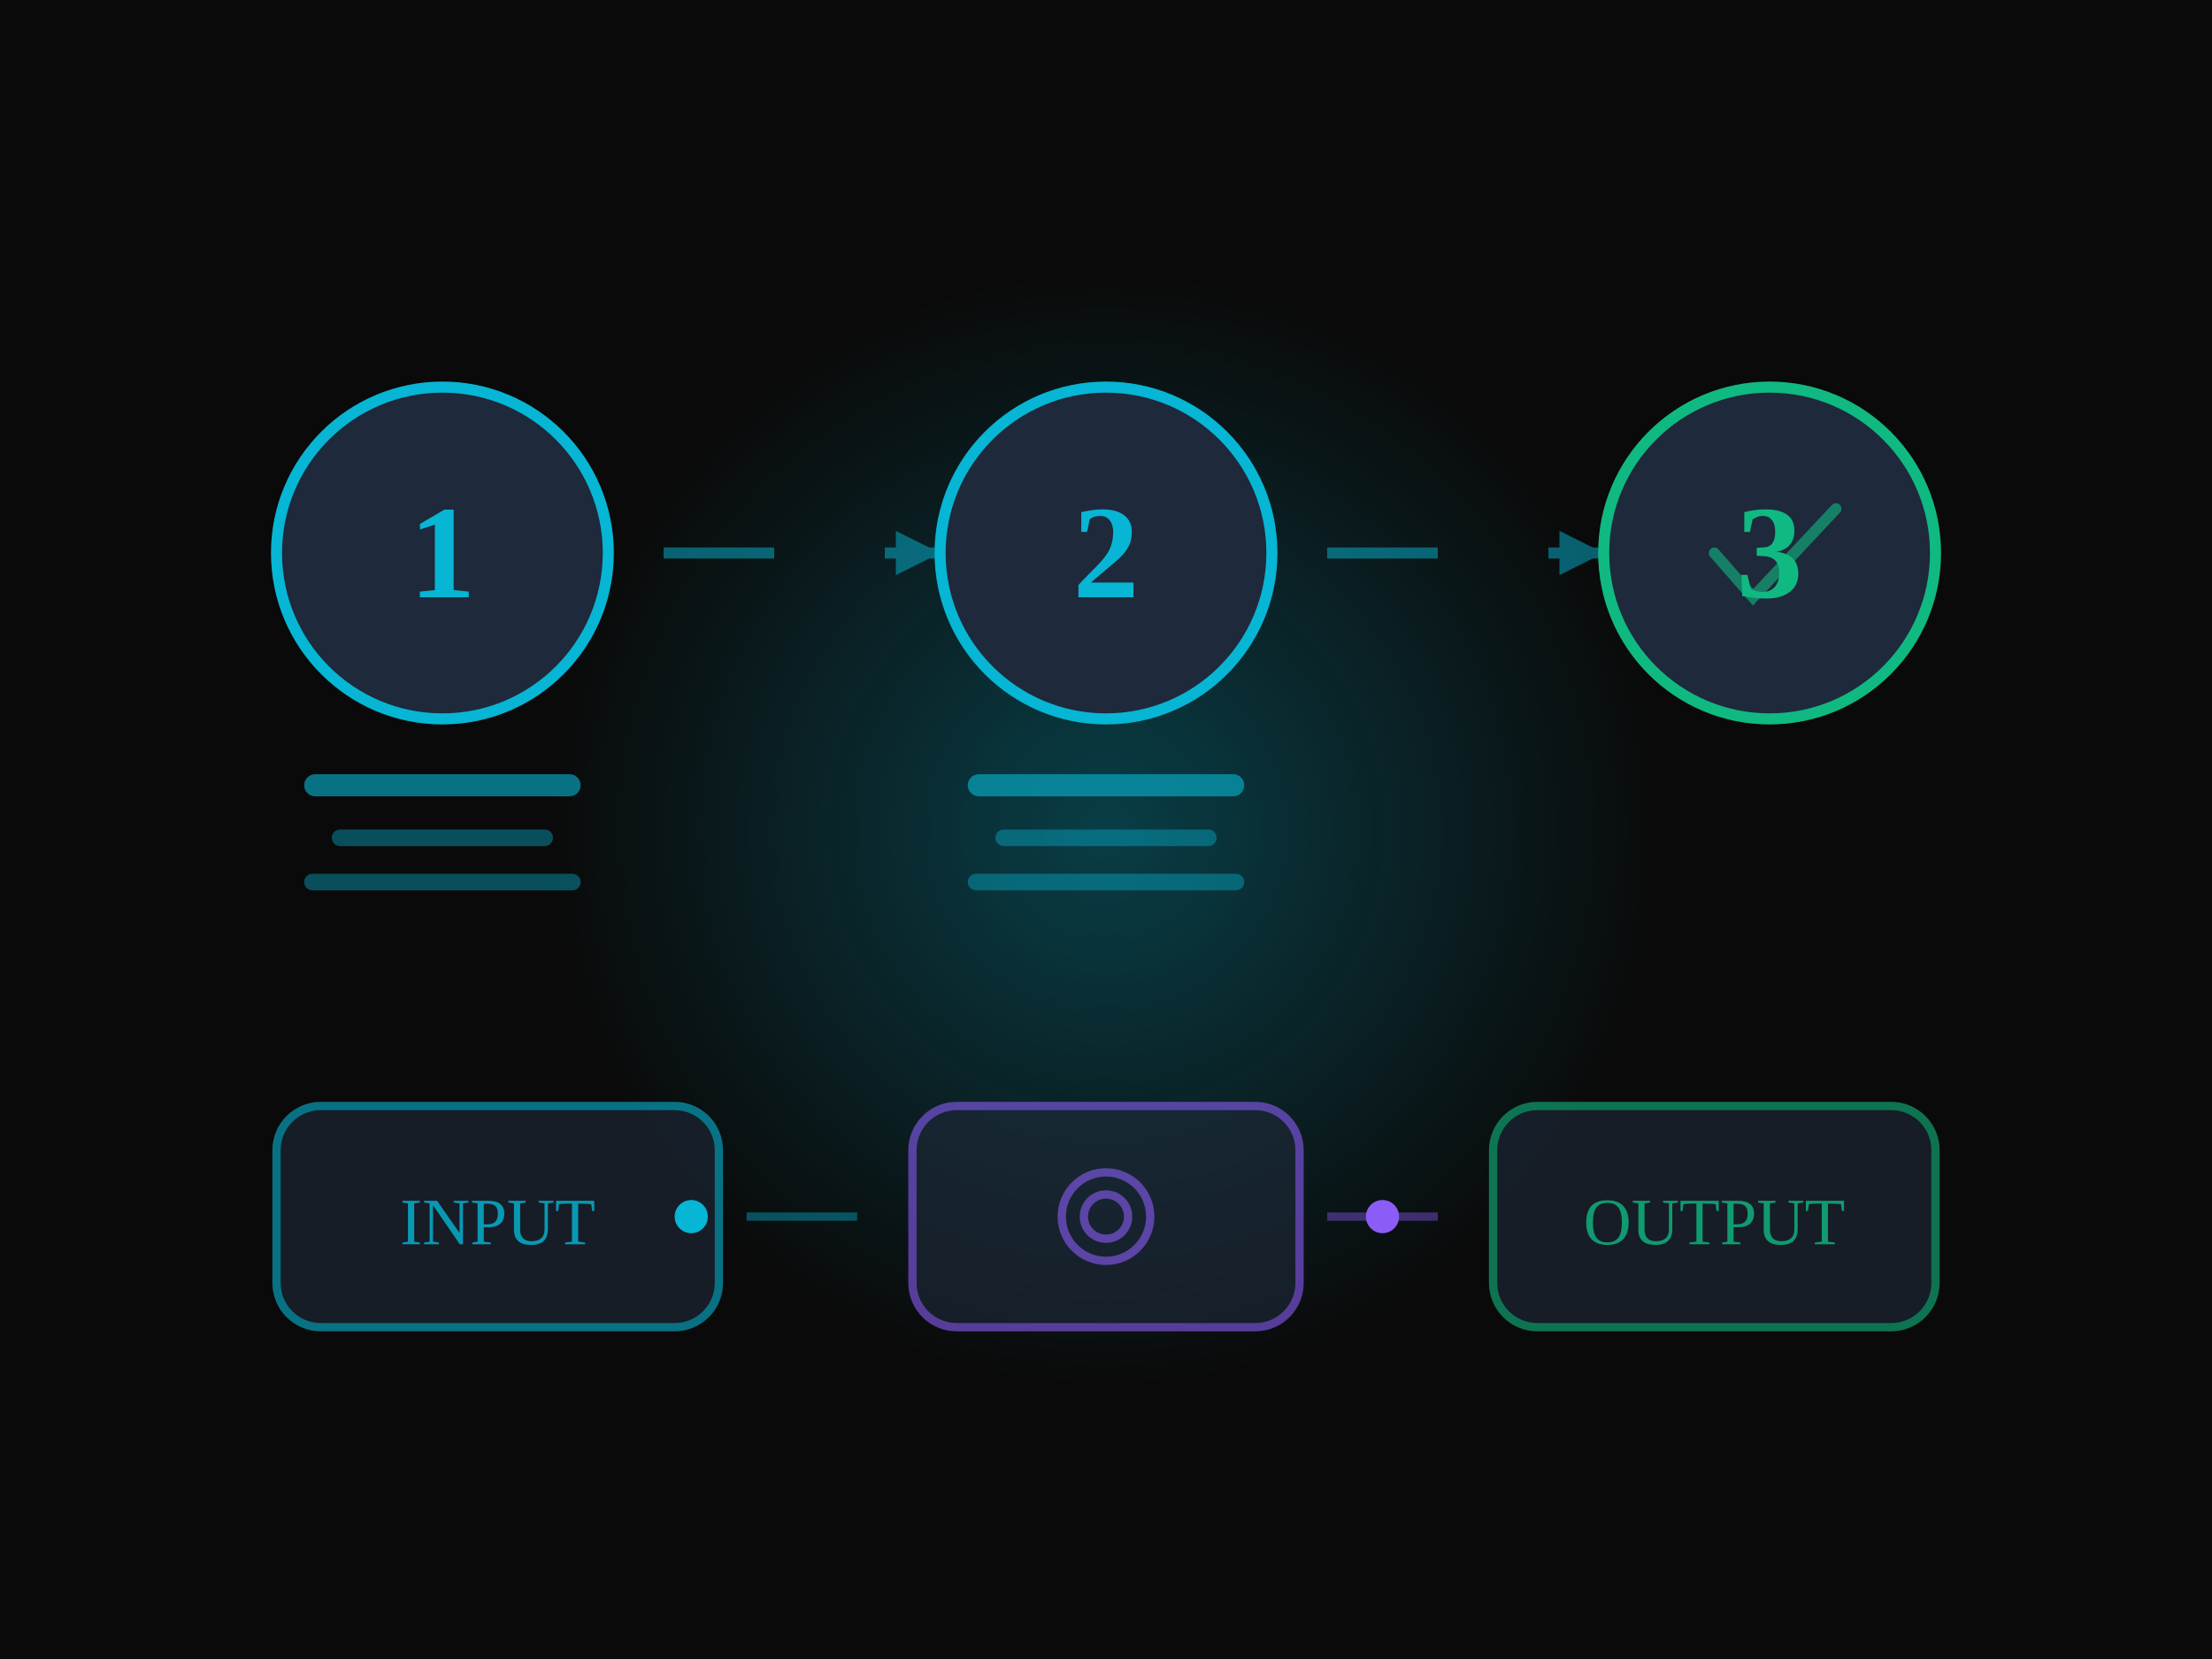
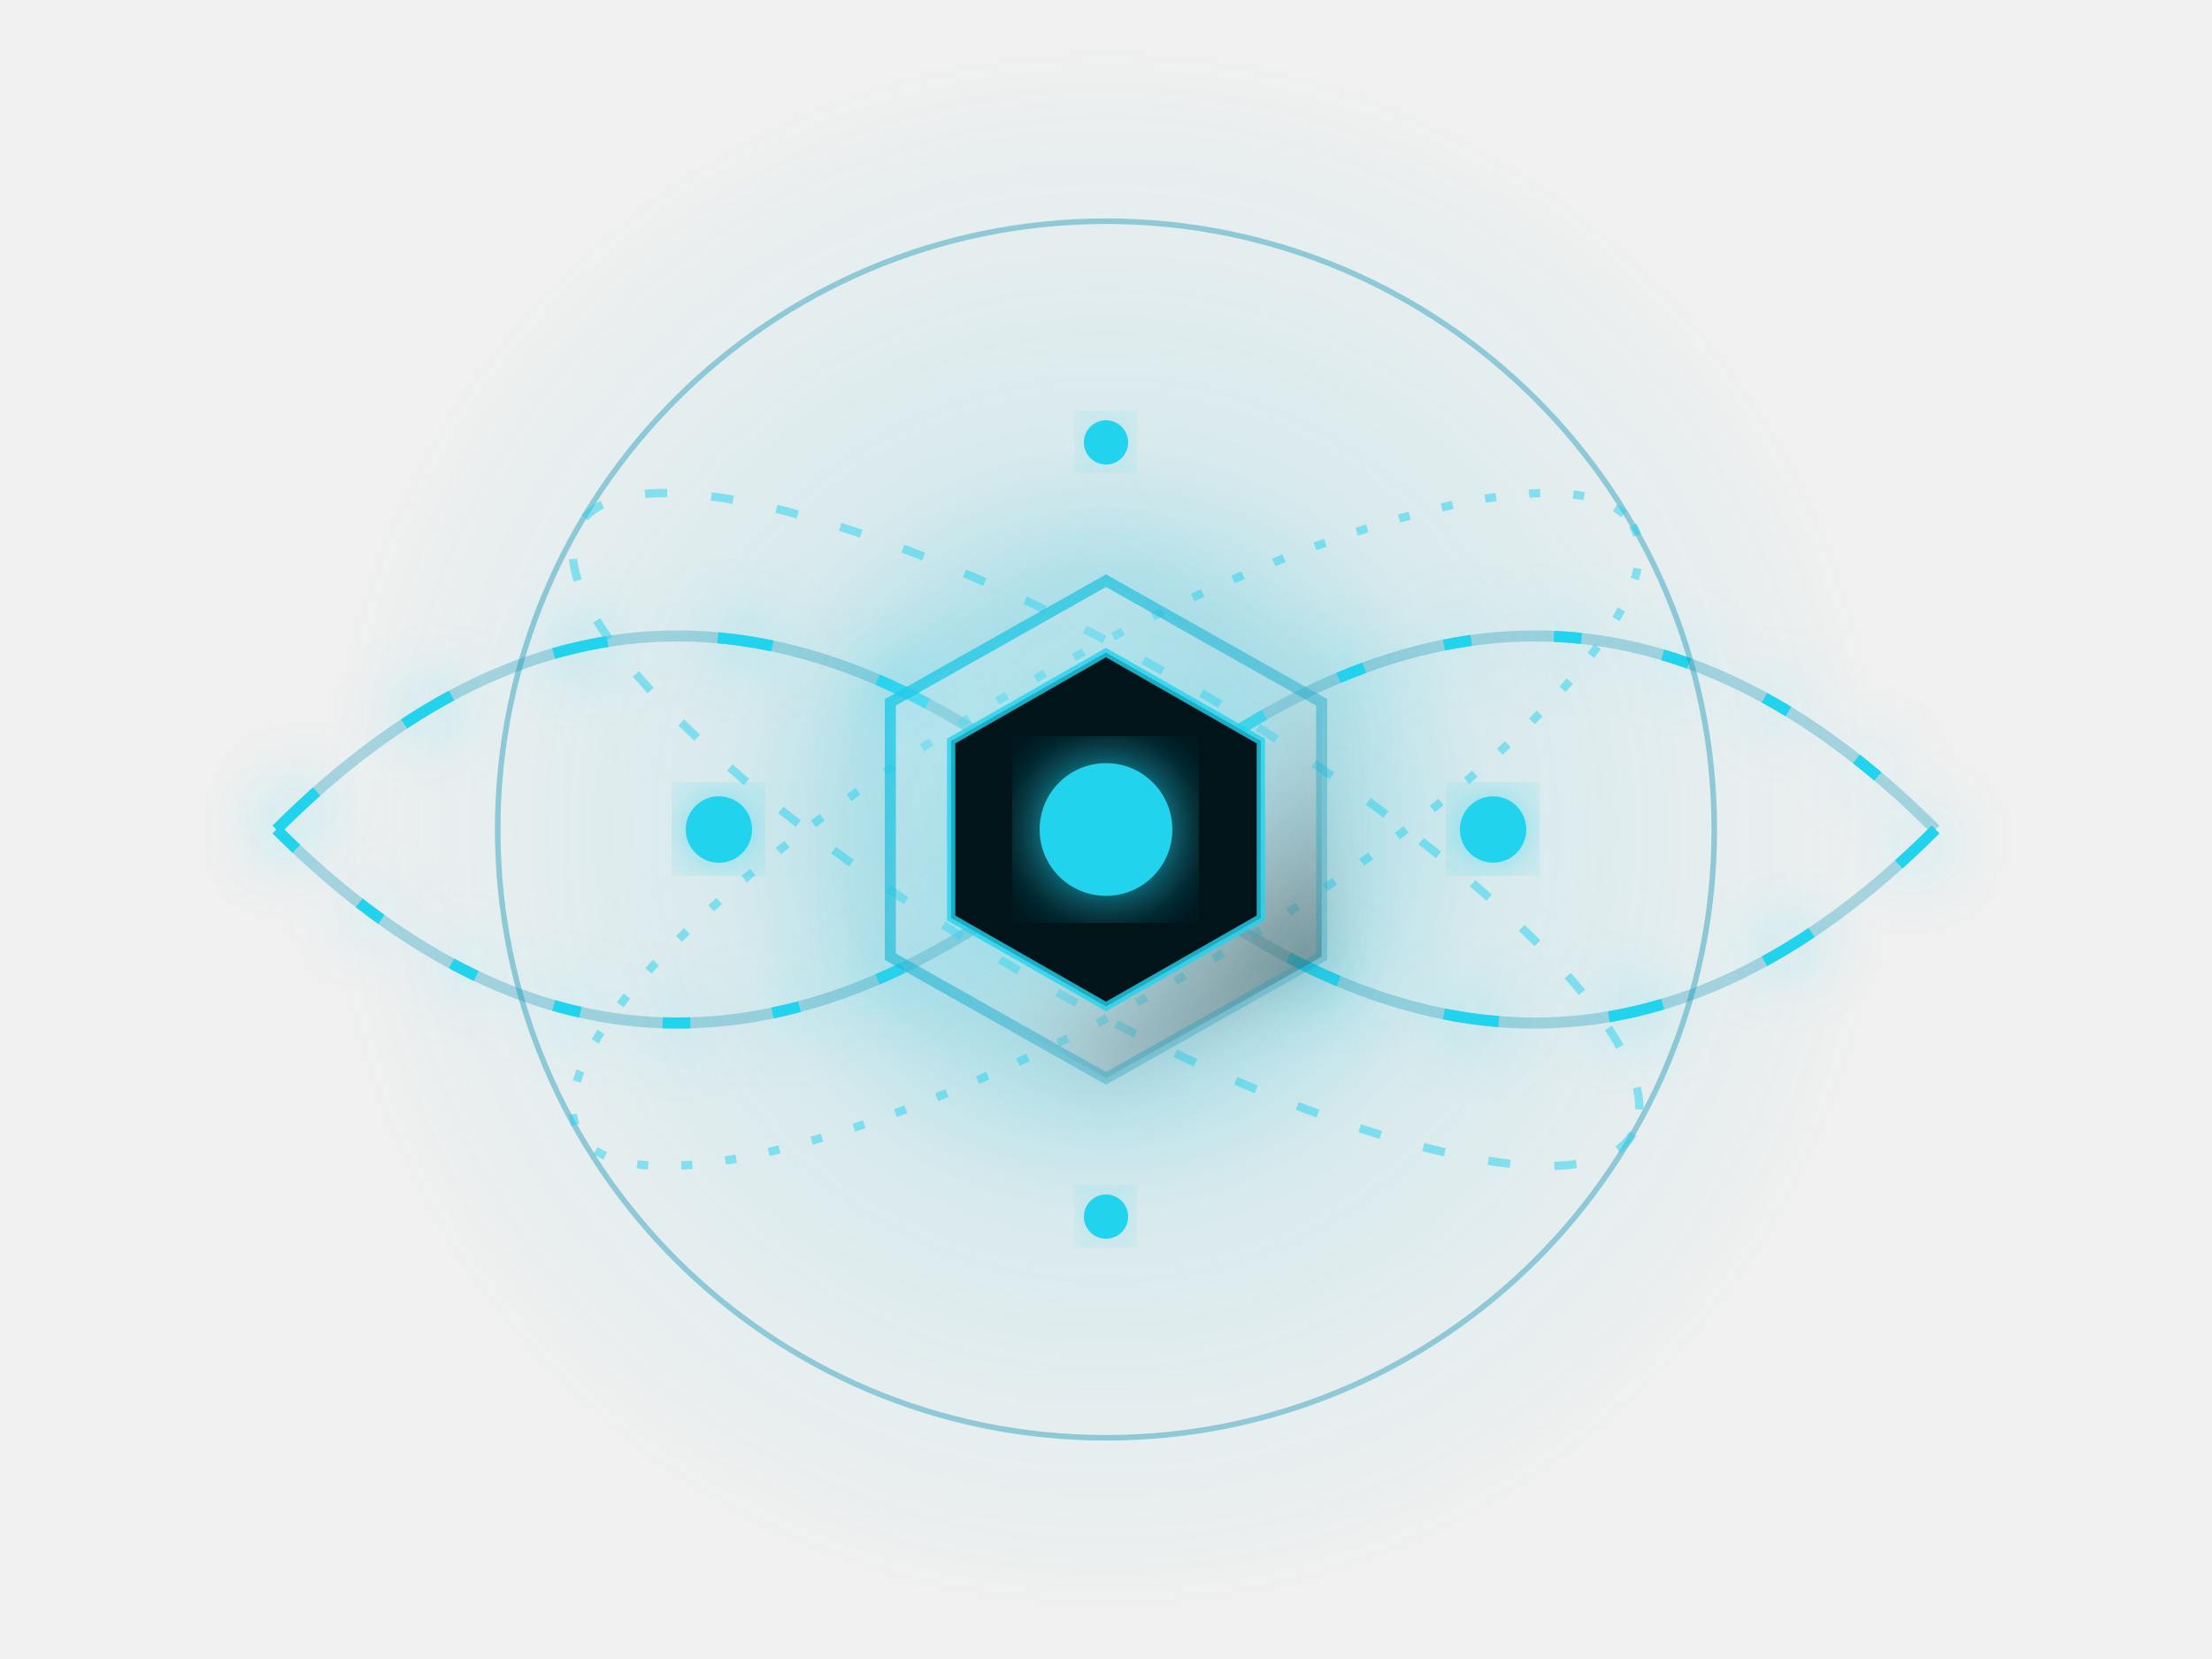
<svg xmlns="http://www.w3.org/2000/svg" viewBox="0 0 400 300" fill="none">
  <style>
-     @keyframes pulse {
-       0%, 100% { opacity: 0.3; }
-       50% { opacity: 0.6; }
-     }
-     @keyframes stepGlow {
-       0%, 100% { opacity: 0.4; }
-       50% { opacity: 1; }
-     }
-     @keyframes arrowFlow {
-       0% { stroke-dashoffset: 20; }
-       100% { stroke-dashoffset: 0; }
+     @keyframes scanline {
+       0% { transform: translateY(-100px); opacity: 0; }
+       50% { opacity: 0.8; }
+       100% { transform: translateY(100px); opacity: 0; }
    }
    @keyframes dataFlow {
-       0% { transform: translateX(0); opacity: 0; }
-       50% { opacity: 1; }
-       100% { transform: translateX(30px); opacity: 0; }
+       to { stroke-dashoffset: -200; }
    }
-     .glow { animation: pulse 3s ease-in-out infinite; }
-     .step { animation: stepGlow 2s ease-in-out infinite; }
-     .arrow { 
-       stroke-dasharray: 20; 
-       animation: arrowFlow 1.5s linear infinite;
+     @keyframes blink {
+       0%, 100% { opacity: 1; }
+       50% { opacity: 0.4; }
    }
-     .data { animation: dataFlow 2s ease-in-out infinite; }
+     @keyframes floatSoft {
+       0%, 100% { transform: translateY(0px); }
+       50% { transform: translateY(-8px); }
+     }
+     .flow-path {
+       stroke-dasharray: 10 20;
+       animation: dataFlow 2s linear infinite;
+     }
+     .flow-path-fast {
+       stroke-dasharray: 5 15;
+       animation: dataFlow 1s linear infinite reverse;
+     }
+     .node-blink {
+       animation: blink 2s ease-in-out infinite;
+     }
+     .floating-core {
+       animation: floatSoft 4s ease-in-out infinite;
+     }
  </style>
-   <rect width="400" height="300" fill="#0a0a0a" />
  <defs>
-     <radialGradient id="stepGlow" cx="50%" cy="50%">
-       <stop offset="0%" style="stop-color:#06b6d4;stop-opacity:0.3" />
-       <stop offset="100%" style="stop-color:#06b6d4;stop-opacity:0" />
+     <radialGradient id="cyanGlow" cx="50%" cy="50%" r="50%">
+       <stop offset="0%" stop-color="#06b6d4" stop-opacity="0.5" />
+       <stop offset="50%" stop-color="#06b6d4" stop-opacity="0.1" />
+       <stop offset="100%" stop-color="#06b6d4" stop-opacity="0" />
    </radialGradient>
+     <linearGradient id="cyanGrad" x1="0%" y1="0%" x2="100%" y2="100%">
+       <stop offset="0%" stop-color="#22d3ee" stop-opacity="0.9" />
+       <stop offset="100%" stop-color="#0891b2" stop-opacity="0.2" />
+     </linearGradient>
+     <linearGradient id="glassGradient" x1="0%" y1="0%" x2="100%" y2="100%">
+       <stop offset="0%" stop-color="#ffffff" stop-opacity="0.15" />
+       <stop offset="50%" stop-color="#ffffff" stop-opacity="0.02" />
+       <stop offset="100%" stop-color="#000000" stop-opacity="0.5" />
+     </linearGradient>
+     <filter id="neonCyan" x="-20%" y="-20%" width="140%" height="140%">
+       <feGaussianBlur stdDeviation="6" result="blur" />
+       <feMerge>
+         <feMergeNode in="blur" />
+         <feMergeNode in="SourceGraphic" />
+       </feMerge>
+     </filter>
  </defs>
-   <circle cx="200" cy="150" r="100" fill="url(#stepGlow)" class="glow" />
-   <g transform="translate(80, 100)">
-     <circle cx="0" cy="0" r="30" fill="#1e293b" stroke="#06b6d4" stroke-width="2" class="step" style="animation-delay: 0s" />
-     <text x="0" y="8" text-anchor="middle" fill="#06b6d4" font-size="24" font-weight="bold">1</text>
-     <rect x="-25" y="40" width="50" height="4" rx="2" fill="#06b6d4" opacity="0.6" />
-     <rect x="-20" y="50" width="40" height="3" rx="1.5" fill="#06b6d4" opacity="0.4" />
-     <rect x="-25" y="58" width="50" height="3" rx="1.5" fill="#06b6d4" opacity="0.4" />
+   <circle cx="200" cy="150" r="140" fill="url(#cyanGlow)" />
+   <path d="M 50 150 Q 120 80 200 150 T 350 150" stroke="#0891b2" stroke-width="2" stroke-opacity="0.3" fill="none" />
+   <path d="M 50 150 Q 120 220 200 150 T 350 150" stroke="#0891b2" stroke-width="2" stroke-opacity="0.3" fill="none" />
+   <path d="M 50 150 Q 120 80 200 150 T 350 150" stroke="#22d3ee" stroke-width="2" fill="none" class="flow-path" filter="url(#neonCyan)" />
+   <path d="M 50 150 Q 120 220 200 150 T 350 150" stroke="#22d3ee" stroke-width="2" fill="none" class="flow-path-fast" filter="url(#neonCyan)" />
+   <circle cx="200" cy="150" r="110" stroke="#0891b2" stroke-width="1" fill="none" stroke-opacity="0.4" />
+   <ellipse cx="200" cy="150" rx="110" ry="30" stroke="#22d3ee" stroke-width="1.5" fill="none" stroke-opacity="0.5" stroke-dasharray="4 8" transform="rotate(30 200 150)" />
+   <ellipse cx="200" cy="150" rx="110" ry="30" stroke="#22d3ee" stroke-width="1.5" fill="none" stroke-opacity="0.5" stroke-dasharray="2 6" transform="rotate(-30 200 150)" />
+   <g class="floating-core">
+     <circle cx="130" cy="150" r="6" fill="#22d3ee" class="node-blink" filter="url(#neonCyan)" />
+     <circle cx="270" cy="150" r="6" fill="#22d3ee" class="node-blink" filter="url(#neonCyan)" style="animation-delay: 1s" />
+     <circle cx="200" cy="80" r="4" fill="#22d3ee" class="node-blink" filter="url(#neonCyan)" style="animation-delay: 0.5s" />
+     <circle cx="200" cy="220" r="4" fill="#22d3ee" class="node-blink" filter="url(#neonCyan)" style="animation-delay: 1.5s" />
+     <polygon points="200,105 239,127 239,173 200,195 161,173 161,127" fill="url(#glassGradient)" stroke="url(#cyanGrad)" stroke-width="2" filter="url(#neonCyan)" />
+     <polygon points="200,118 228,134 228,166 200,182 172,166 172,134" fill="#00141a" stroke="#22d3ee" stroke-width="1.5" stroke-opacity="0.8" />
+     <circle cx="200" cy="150" r="12" fill="#22d3ee" filter="url(#neonCyan)" class="node-blink" />
  </g>
-   <g opacity="0.5">
-     <line x1="120" y1="100" x2="170" y2="100" stroke="#06b6d4" stroke-width="2" class="arrow" />
-     <polygon points="170,100 162,96 162,104" fill="#06b6d4" />
-   </g>
-   <g transform="translate(200, 100)">
-     <circle cx="0" cy="0" r="30" fill="#1e293b" stroke="#06b6d4" stroke-width="2" class="step" style="animation-delay: 0.7s" />
-     <text x="0" y="8" text-anchor="middle" fill="#06b6d4" font-size="24" font-weight="bold">2</text>
-     <rect x="-25" y="40" width="50" height="4" rx="2" fill="#06b6d4" opacity="0.6" />
-     <rect x="-20" y="50" width="40" height="3" rx="1.5" fill="#06b6d4" opacity="0.4" />
-     <rect x="-25" y="58" width="50" height="3" rx="1.5" fill="#06b6d4" opacity="0.4" />
-   </g>
-   <g opacity="0.5">
-     <line x1="240" y1="100" x2="290" y2="100" stroke="#06b6d4" stroke-width="2" class="arrow" />
-     <polygon points="290,100 282,96 282,104" fill="#06b6d4" />
-   </g>
-   <g transform="translate(320, 100)">
-     <circle cx="0" cy="0" r="30" fill="#1e293b" stroke="#10b981" stroke-width="2" class="step" style="animation-delay: 1.4s" />
-     <text x="0" y="8" text-anchor="middle" fill="#10b981" font-size="24" font-weight="bold">3</text>
-     <path d="M-10,0 L-3,8 L12,-8" fill="none" stroke="#10b981" stroke-width="2" stroke-linecap="round" opacity="0.6" />
-   </g>
-   <g transform="translate(200, 200)">
-     <rect x="-150" y="0" width="80" height="40" rx="8" fill="#1e293b" stroke="#06b6d4" stroke-width="1.5" opacity="0.6" />
-     <text x="-110" y="25" text-anchor="middle" fill="#06b6d4" font-size="12" opacity="0.8">INPUT</text>
-     <rect x="-35" y="0" width="70" height="40" rx="8" fill="#1e293b" stroke="#8b5cf6" stroke-width="1.5" opacity="0.6" />
-     <circle cx="0" cy="20" r="8" fill="none" stroke="#8b5cf6" stroke-width="1.5" opacity="0.6" class="glow" />
-     <circle cx="0" cy="20" r="4" fill="none" stroke="#8b5cf6" stroke-width="1.5" opacity="0.6" />
-     <rect x="70" y="0" width="80" height="40" rx="8" fill="#1e293b" stroke="#10b981" stroke-width="1.5" opacity="0.6" />
-     <text x="110" y="25" text-anchor="middle" fill="#10b981" font-size="12" opacity="0.8">OUTPUT</text>
-     <line x1="-65" y1="20" x2="-40" y2="20" stroke="#06b6d4" stroke-width="1.5" opacity="0.4" class="arrow" />
-     <line x1="40" y1="20" x2="65" y2="20" stroke="#8b5cf6" stroke-width="1.5" opacity="0.4" class="arrow" />
-     <circle cx="-75" cy="20" r="3" fill="#06b6d4" class="data" style="animation-delay: 0s" />
-     <circle cx="50" cy="20" r="3" fill="#8b5cf6" class="data" style="animation-delay: 1s" />
-   </g>
+   <line x1="120" y1="150" x2="280" y2="150" stroke="#ffffff" stroke-width="2" filter="url(#neonCyan)" stroke-opacity="0.8" style="animation: scanline 3s ease-in-out infinite; transform-origin: center;" />
</svg>
